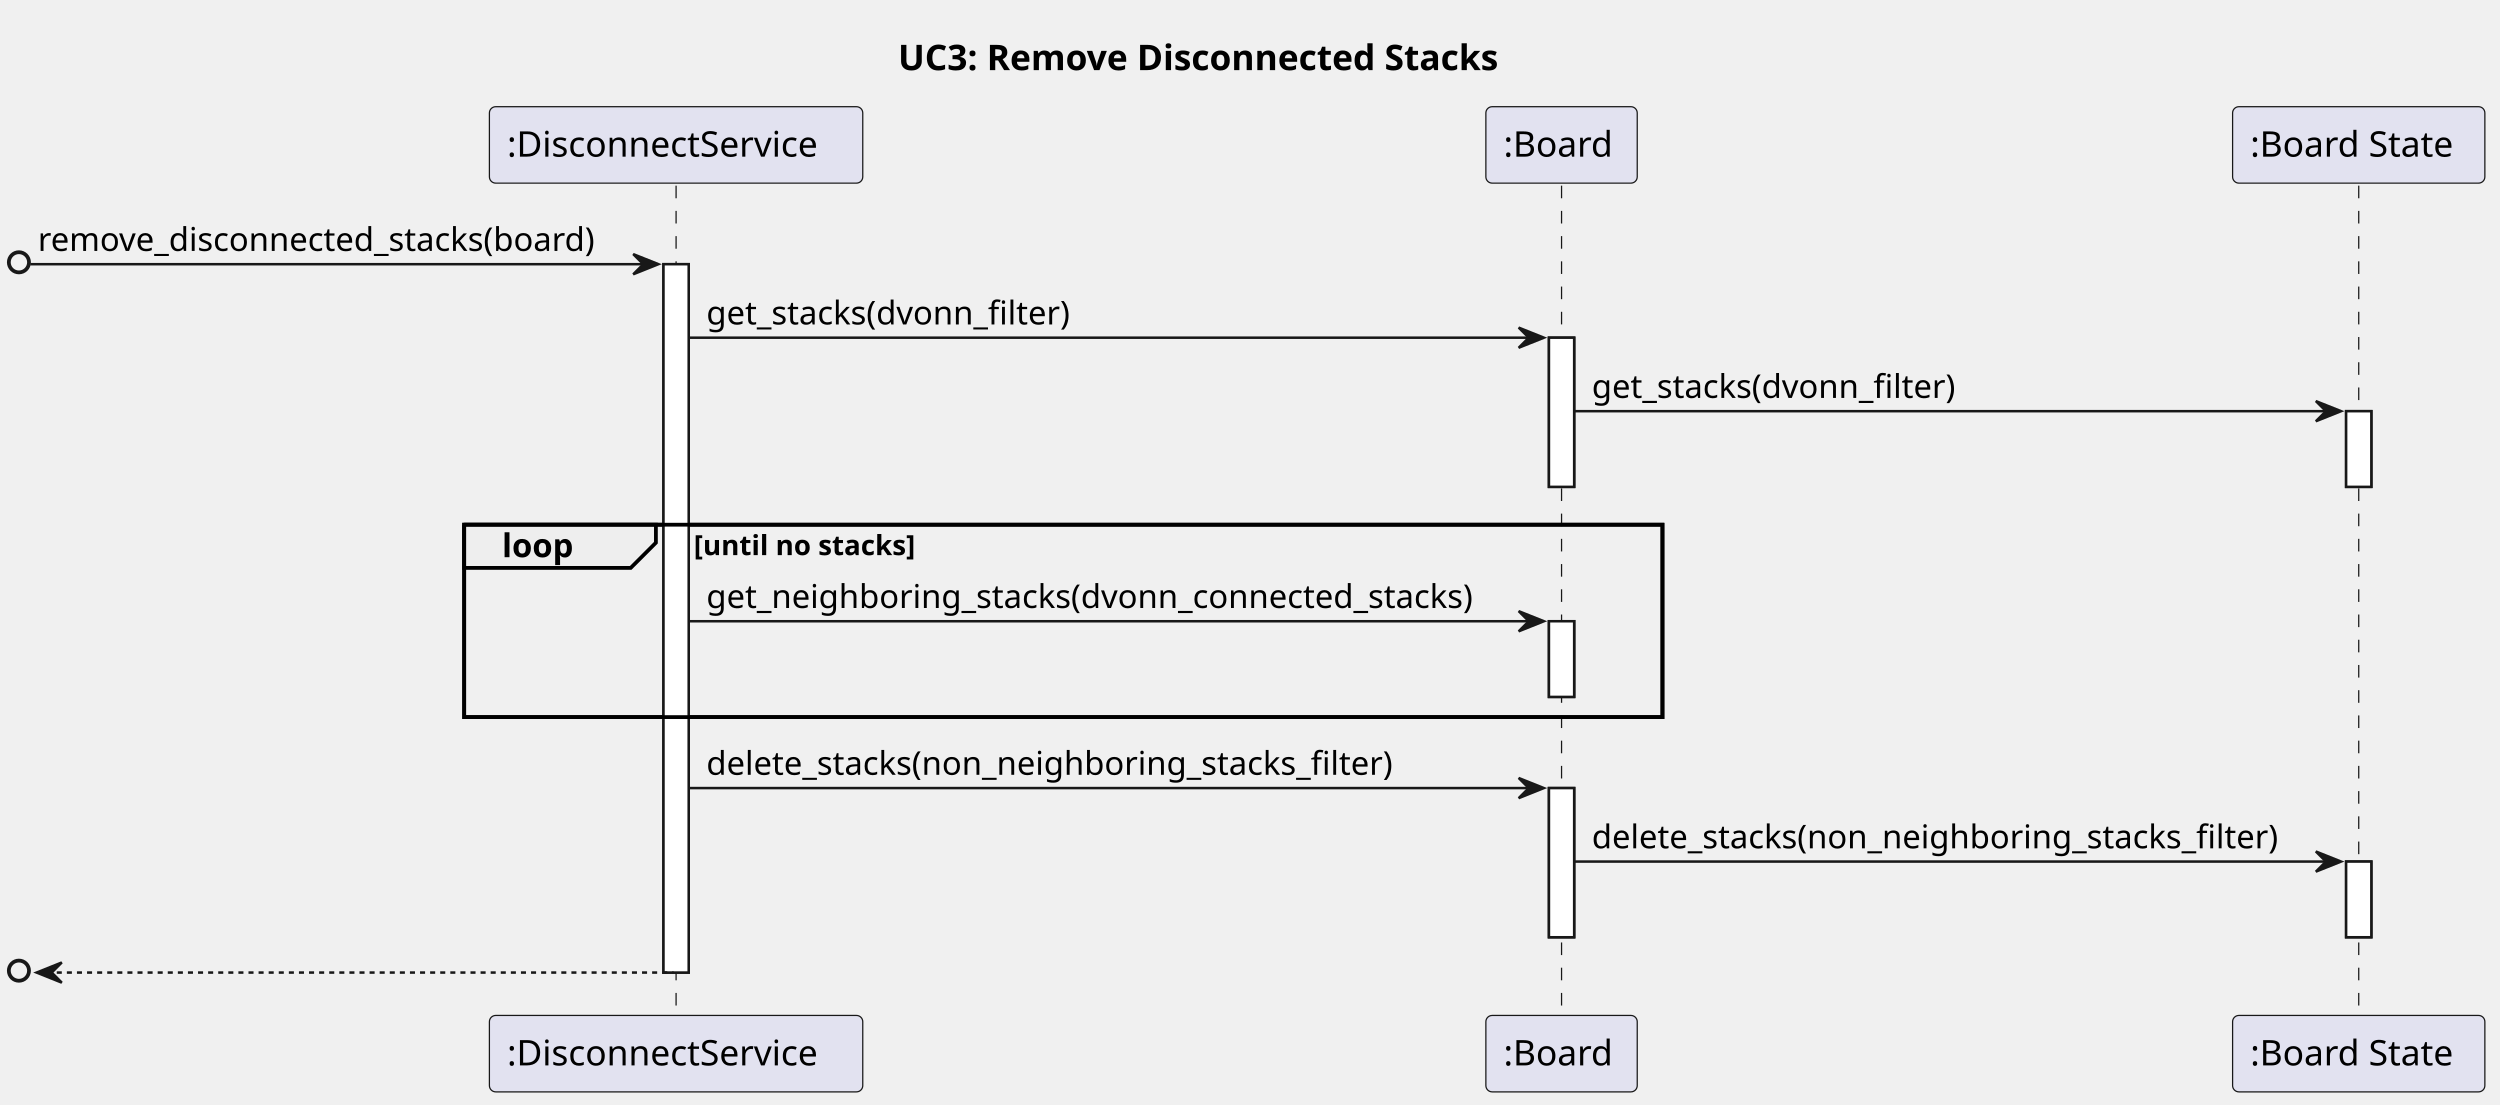
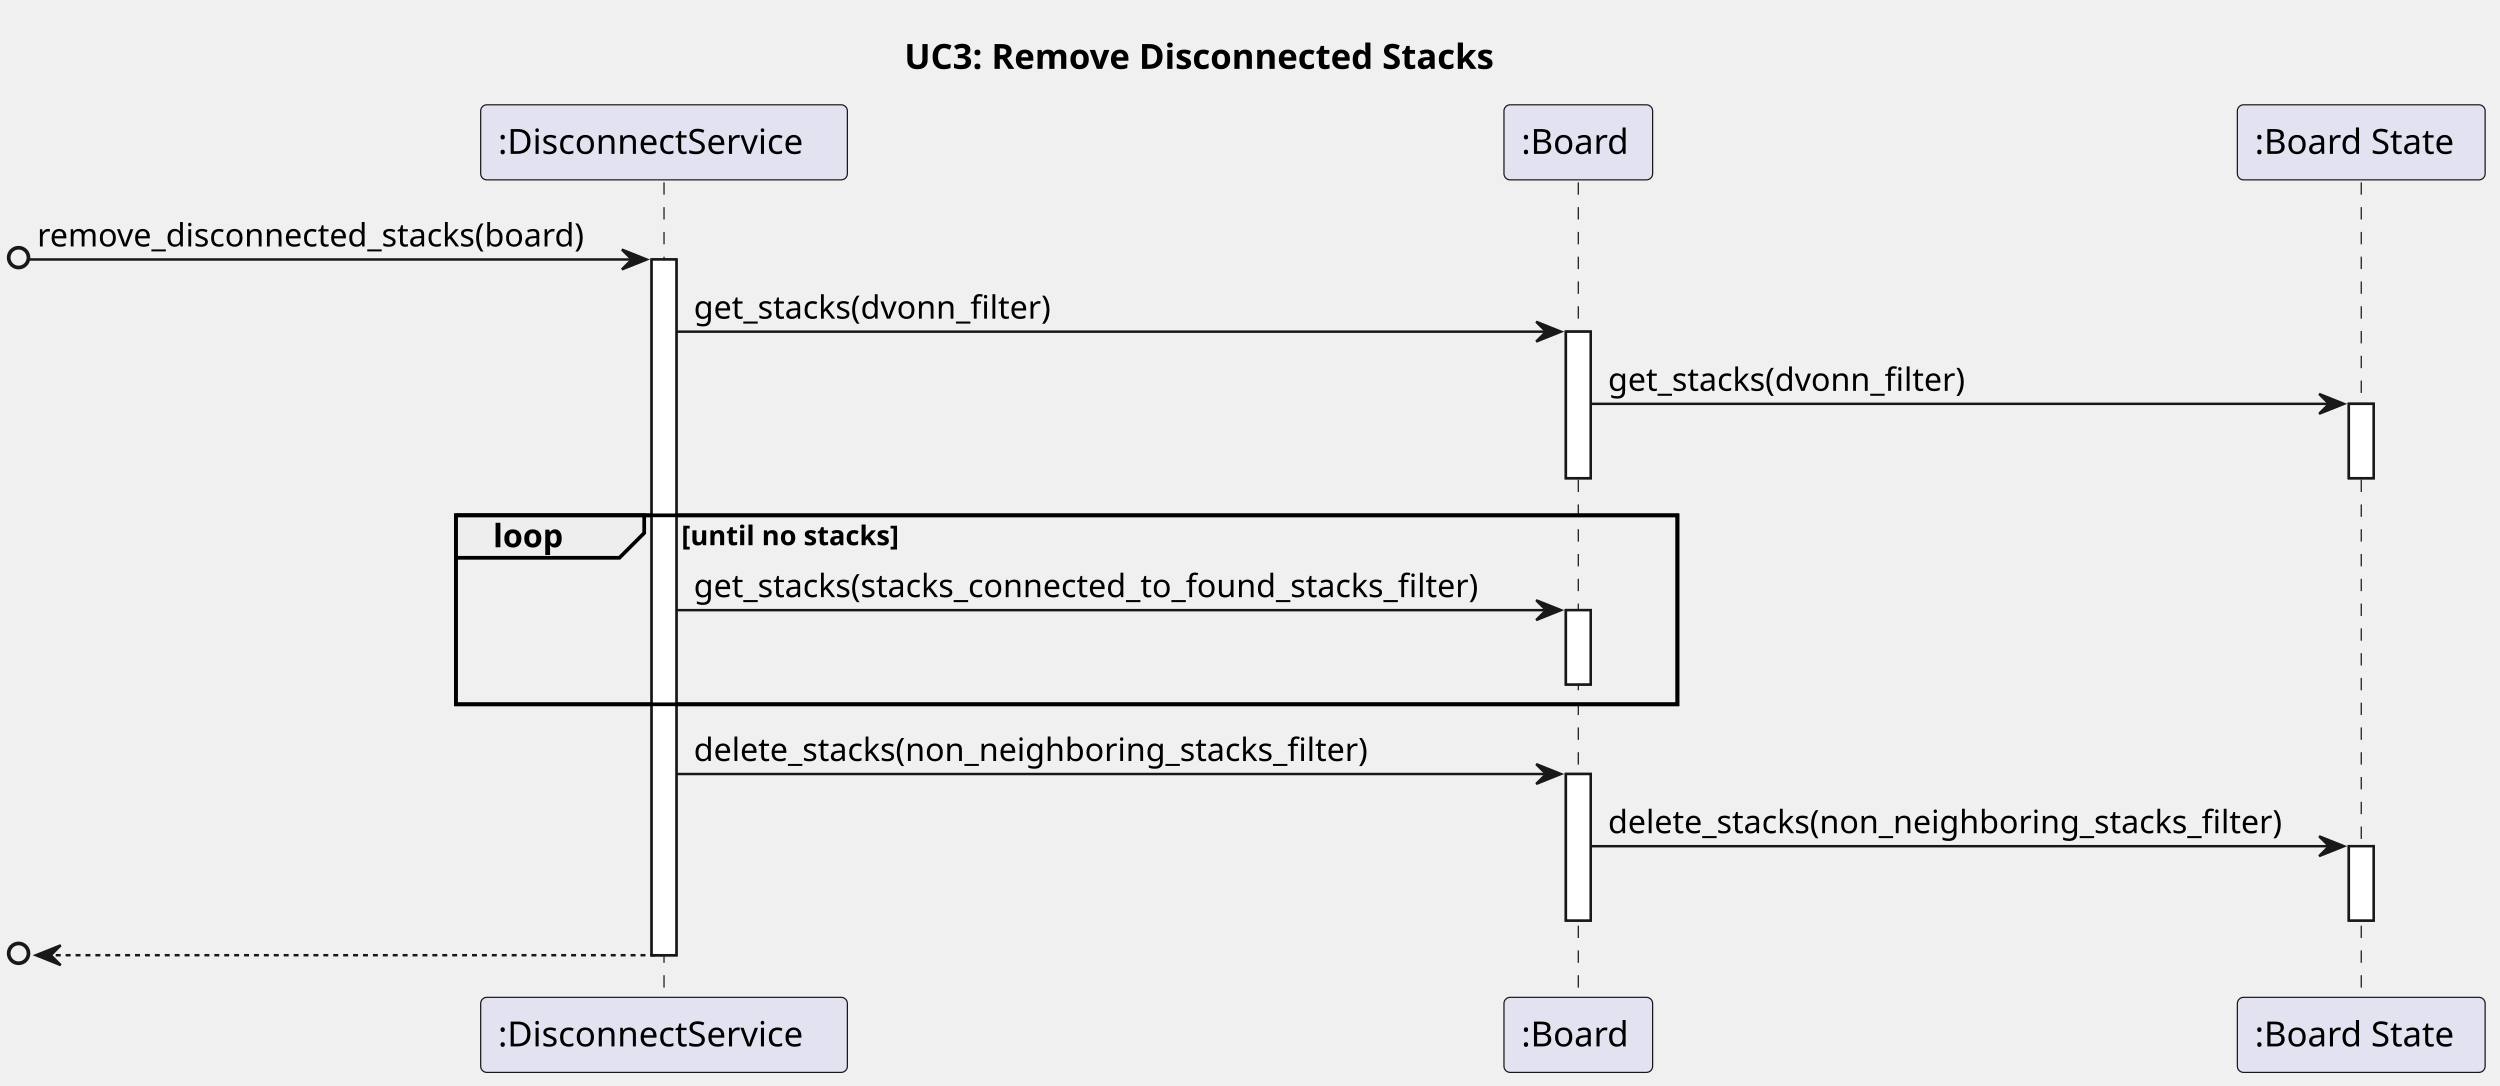
- <svg xmlns="http://www.w3.org/2000/svg" contentStyleType="text/css" height="438px" preserveAspectRatio="none" style="width:991px;height:438px;background:#FFFFFF;" version="1.1" viewBox="0 0 991 438" width="991px" zoomAndPan="magnify">
+ <svg xmlns="http://www.w3.org/2000/svg" contentStyleType="text/css" height="438px" preserveAspectRatio="none" style="width:1009px;height:438px;background:#FFFFFF;" version="1.1" viewBox="0 0 1009 438" width="1009px" zoomAndPan="magnify">
  <defs />
  <g>
-     <text fill="#000000" font-family="sans-serif" font-size="14" font-weight="bold" lengthAdjust="spacing" textLength="277" x="356" y="27.797">UC3: Remove Disconnected Stacks</text>
+     <text fill="#000000" font-family="sans-serif" font-size="14" font-weight="bold" lengthAdjust="spacing" textLength="277" x="365" y="27.797">UC3: Remove Disconnected Stacks</text>
    <rect fill="#FFFFFF" height="280.797" style="stroke:#181818;stroke-width:1.0;" width="10" x="263" y="104.727" />
-     <rect fill="#FFFFFF" height="59.133" style="stroke:#181818;stroke-width:1.0;" width="10" x="614" y="133.859" />
-     <rect fill="#FFFFFF" height="30" style="stroke:#181818;stroke-width:1.0;" width="10" x="614" y="246.258" />
-     <rect fill="#FFFFFF" height="59.133" style="stroke:#181818;stroke-width:1.0;" width="10" x="614" y="312.391" />
-     <rect fill="#FFFFFF" height="30" style="stroke:#181818;stroke-width:1.0;" width="10" x="930" y="162.992" />
-     <rect fill="#FFFFFF" height="30" style="stroke:#181818;stroke-width:1.0;" width="10" x="930" y="341.523" />
-     <rect fill="none" height="76.266" style="stroke:#000000;stroke-width:1.5;" width="475" x="184" y="207.992" />
+     <rect fill="#FFFFFF" height="59.133" style="stroke:#181818;stroke-width:1.0;" width="10" x="632" y="133.859" />
+     <rect fill="#FFFFFF" height="30" style="stroke:#181818;stroke-width:1.0;" width="10" x="632" y="246.258" />
+     <rect fill="#FFFFFF" height="59.133" style="stroke:#181818;stroke-width:1.0;" width="10" x="632" y="312.391" />
+     <rect fill="#FFFFFF" height="30" style="stroke:#181818;stroke-width:1.0;" width="10" x="948" y="162.992" />
+     <rect fill="#FFFFFF" height="30" style="stroke:#181818;stroke-width:1.0;" width="10" x="948" y="341.523" />
+     <rect fill="none" height="76.266" style="stroke:#000000;stroke-width:1.5;" width="493" x="184" y="207.992" />
    <line style="stroke:#181818;stroke-width:0.5;stroke-dasharray:5.0,5.0;" x1="268" x2="268" y1="73.594" y2="403.523" />
-     <line style="stroke:#181818;stroke-width:0.5;stroke-dasharray:5.0,5.0;" x1="619" x2="619" y1="73.594" y2="403.523" />
-     <line style="stroke:#181818;stroke-width:0.5;stroke-dasharray:5.0,5.0;" x1="935" x2="935" y1="73.594" y2="403.523" />
+     <line style="stroke:#181818;stroke-width:0.5;stroke-dasharray:5.0,5.0;" x1="637" x2="637" y1="73.594" y2="403.523" />
+     <line style="stroke:#181818;stroke-width:0.5;stroke-dasharray:5.0,5.0;" x1="953" x2="953" y1="73.594" y2="403.523" />
    <rect fill="#E2E2F0" height="30.297" rx="2.5" ry="2.5" style="stroke:#181818;stroke-width:0.5;" width="148" x="194" y="42.297" />
    <text fill="#000000" font-family="sans-serif" font-size="14" lengthAdjust="spacing" textLength="134" x="201" y="62.094">:DisconnectService</text>
    <rect fill="#E2E2F0" height="30.297" rx="2.5" ry="2.5" style="stroke:#181818;stroke-width:0.5;" width="148" x="194" y="402.523" />
    <text fill="#000000" font-family="sans-serif" font-size="14" lengthAdjust="spacing" textLength="134" x="201" y="422.32">:DisconnectService</text>
-     <rect fill="#E2E2F0" height="30.297" rx="2.5" ry="2.5" style="stroke:#181818;stroke-width:0.5;" width="60" x="589" y="42.297" />
-     <text fill="#000000" font-family="sans-serif" font-size="14" lengthAdjust="spacing" textLength="46" x="596" y="62.094">:Board</text>
-     <rect fill="#E2E2F0" height="30.297" rx="2.5" ry="2.5" style="stroke:#181818;stroke-width:0.5;" width="60" x="589" y="402.523" />
-     <text fill="#000000" font-family="sans-serif" font-size="14" lengthAdjust="spacing" textLength="46" x="596" y="422.32">:Board</text>
-     <rect fill="#E2E2F0" height="30.297" rx="2.5" ry="2.5" style="stroke:#181818;stroke-width:0.5;" width="100" x="885" y="42.297" />
-     <text fill="#000000" font-family="sans-serif" font-size="14" lengthAdjust="spacing" textLength="86" x="892" y="62.094">:Board State</text>
-     <rect fill="#E2E2F0" height="30.297" rx="2.5" ry="2.5" style="stroke:#181818;stroke-width:0.5;" width="100" x="885" y="402.523" />
-     <text fill="#000000" font-family="sans-serif" font-size="14" lengthAdjust="spacing" textLength="86" x="892" y="422.32">:Board State</text>
+     <rect fill="#E2E2F0" height="30.297" rx="2.5" ry="2.5" style="stroke:#181818;stroke-width:0.5;" width="60" x="607" y="42.297" />
+     <text fill="#000000" font-family="sans-serif" font-size="14" lengthAdjust="spacing" textLength="46" x="614" y="62.094">:Board</text>
+     <rect fill="#E2E2F0" height="30.297" rx="2.5" ry="2.5" style="stroke:#181818;stroke-width:0.5;" width="60" x="607" y="402.523" />
+     <text fill="#000000" font-family="sans-serif" font-size="14" lengthAdjust="spacing" textLength="46" x="614" y="422.32">:Board</text>
+     <rect fill="#E2E2F0" height="30.297" rx="2.5" ry="2.5" style="stroke:#181818;stroke-width:0.5;" width="100" x="903" y="42.297" />
+     <text fill="#000000" font-family="sans-serif" font-size="14" lengthAdjust="spacing" textLength="86" x="910" y="62.094">:Board State</text>
+     <rect fill="#E2E2F0" height="30.297" rx="2.5" ry="2.5" style="stroke:#181818;stroke-width:0.5;" width="100" x="903" y="402.523" />
+     <text fill="#000000" font-family="sans-serif" font-size="14" lengthAdjust="spacing" textLength="86" x="910" y="422.32">:Board State</text>
    <rect fill="#FFFFFF" height="280.797" style="stroke:#181818;stroke-width:1.0;" width="10" x="263" y="104.727" />
-     <rect fill="#FFFFFF" height="59.133" style="stroke:#181818;stroke-width:1.0;" width="10" x="614" y="133.859" />
-     <rect fill="#FFFFFF" height="30" style="stroke:#181818;stroke-width:1.0;" width="10" x="614" y="246.258" />
-     <rect fill="#FFFFFF" height="59.133" style="stroke:#181818;stroke-width:1.0;" width="10" x="614" y="312.391" />
-     <rect fill="#FFFFFF" height="30" style="stroke:#181818;stroke-width:1.0;" width="10" x="930" y="162.992" />
-     <rect fill="#FFFFFF" height="30" style="stroke:#181818;stroke-width:1.0;" width="10" x="930" y="341.523" />
+     <rect fill="#FFFFFF" height="59.133" style="stroke:#181818;stroke-width:1.0;" width="10" x="632" y="133.859" />
+     <rect fill="#FFFFFF" height="30" style="stroke:#181818;stroke-width:1.0;" width="10" x="632" y="246.258" />
+     <rect fill="#FFFFFF" height="59.133" style="stroke:#181818;stroke-width:1.0;" width="10" x="632" y="312.391" />
+     <rect fill="#FFFFFF" height="30" style="stroke:#181818;stroke-width:1.0;" width="10" x="948" y="162.992" />
+     <rect fill="#FFFFFF" height="30" style="stroke:#181818;stroke-width:1.0;" width="10" x="948" y="341.523" />
    <ellipse cx="7.5" cy="103.977" fill="none" rx="4" ry="4" style="stroke:#181818;stroke-width:1.5;" />
    <polygon fill="#181818" points="251,100.727,261,104.727,251,108.727,255,104.727" style="stroke:#181818;stroke-width:1.0;" />
    <line style="stroke:#181818;stroke-width:1.0;" x1="12" x2="257" y1="104.727" y2="104.727" />
    <text fill="#000000" font-family="sans-serif" font-size="13" lengthAdjust="spacing" textLength="236" x="15" y="99.477">remove_disconnected_stacks(board)</text>
-     <polygon fill="#181818" points="602,129.859,612,133.859,602,137.859,606,133.859" style="stroke:#181818;stroke-width:1.0;" />
-     <line style="stroke:#181818;stroke-width:1.0;" x1="273" x2="608" y1="133.859" y2="133.859" />
+     <polygon fill="#181818" points="620,129.859,630,133.859,620,137.859,624,133.859" style="stroke:#181818;stroke-width:1.0;" />
+     <line style="stroke:#181818;stroke-width:1.0;" x1="273" x2="626" y1="133.859" y2="133.859" />
    <text fill="#000000" font-family="sans-serif" font-size="13" lengthAdjust="spacing" textLength="153" x="280" y="128.609">get_stacks(dvonn_filter)</text>
-     <polygon fill="#181818" points="918,158.992,928,162.992,918,166.992,922,162.992" style="stroke:#181818;stroke-width:1.0;" />
-     <line style="stroke:#181818;stroke-width:1.0;" x1="624" x2="924" y1="162.992" y2="162.992" />
-     <text fill="#000000" font-family="sans-serif" font-size="13" lengthAdjust="spacing" textLength="153" x="631" y="157.742">get_stacks(dvonn_filter)</text>
+     <polygon fill="#181818" points="936,158.992,946,162.992,936,166.992,940,162.992" style="stroke:#181818;stroke-width:1.0;" />
+     <line style="stroke:#181818;stroke-width:1.0;" x1="642" x2="942" y1="162.992" y2="162.992" />
+     <text fill="#000000" font-family="sans-serif" font-size="13" lengthAdjust="spacing" textLength="153" x="649" y="157.742">get_stacks(dvonn_filter)</text>
    <path d="M184,207.992 L260,207.992 L260,215.125 L250,225.125 L184,225.125 L184,207.992 " fill="#EEEEEE" style="stroke:#000000;stroke-width:1.5;" />
-     <rect fill="none" height="76.266" style="stroke:#000000;stroke-width:1.5;" width="475" x="184" y="207.992" />
+     <rect fill="none" height="76.266" style="stroke:#000000;stroke-width:1.5;" width="493" x="184" y="207.992" />
    <text fill="#000000" font-family="sans-serif" font-size="13" font-weight="bold" lengthAdjust="spacing" textLength="31" x="199" y="220.875">loop</text>
    <text fill="#000000" font-family="sans-serif" font-size="11" font-weight="bold" lengthAdjust="spacing" textLength="91" x="275" y="220.047">[until no stacks]</text>
-     <polygon fill="#181818" points="602,242.258,612,246.258,602,250.258,606,246.258" style="stroke:#181818;stroke-width:1.0;" />
-     <line style="stroke:#181818;stroke-width:1.0;" x1="273" x2="608" y1="246.258" y2="246.258" />
-     <text fill="#000000" font-family="sans-serif" font-size="13" lengthAdjust="spacing" textLength="322" x="280" y="241.008">get_neighboring_stacks(dvonn_connected_stacks)</text>
-     <polygon fill="#181818" points="602,308.391,612,312.391,602,316.391,606,312.391" style="stroke:#181818;stroke-width:1.0;" />
-     <line style="stroke:#181818;stroke-width:1.0;" x1="273" x2="608" y1="312.391" y2="312.391" />
+     <polygon fill="#181818" points="620,242.258,630,246.258,620,250.258,624,246.258" style="stroke:#181818;stroke-width:1.0;" />
+     <line style="stroke:#181818;stroke-width:1.0;" x1="273" x2="626" y1="246.258" y2="246.258" />
+     <text fill="#000000" font-family="sans-serif" font-size="13" lengthAdjust="spacing" textLength="340" x="280" y="241.008">get_stacks(stacks_connected_to_found_stacks_filter)</text>
+     <polygon fill="#181818" points="620,308.391,630,312.391,620,316.391,624,312.391" style="stroke:#181818;stroke-width:1.0;" />
+     <line style="stroke:#181818;stroke-width:1.0;" x1="273" x2="626" y1="312.391" y2="312.391" />
    <text fill="#000000" font-family="sans-serif" font-size="13" lengthAdjust="spacing" textLength="287" x="280" y="307.141">delete_stacks(non_neighboring_stacks_filter)</text>
-     <polygon fill="#181818" points="918,337.523,928,341.523,918,345.523,922,341.523" style="stroke:#181818;stroke-width:1.0;" />
-     <line style="stroke:#181818;stroke-width:1.0;" x1="624" x2="924" y1="341.523" y2="341.523" />
-     <text fill="#000000" font-family="sans-serif" font-size="13" lengthAdjust="spacing" textLength="287" x="631" y="336.273">delete_stacks(non_neighboring_stacks_filter)</text>
+     <polygon fill="#181818" points="936,337.523,946,341.523,936,345.523,940,341.523" style="stroke:#181818;stroke-width:1.0;" />
+     <line style="stroke:#181818;stroke-width:1.0;" x1="642" x2="942" y1="341.523" y2="341.523" />
+     <text fill="#000000" font-family="sans-serif" font-size="13" lengthAdjust="spacing" textLength="287" x="649" y="336.273">delete_stacks(non_neighboring_stacks_filter)</text>
    <ellipse cx="7.5" cy="384.773" fill="none" rx="4" ry="4" style="stroke:#181818;stroke-width:1.5;" />
    <polygon fill="#181818" points="24.5,381.523,14.5,385.523,24.5,389.523,20.5,385.523" style="stroke:#181818;stroke-width:1.0;" />
    <line style="stroke:#181818;stroke-width:1.0;stroke-dasharray:2.0,2.0;" x1="22.5" x2="267" y1="385.523" y2="385.523" />
  </g>
</svg>
